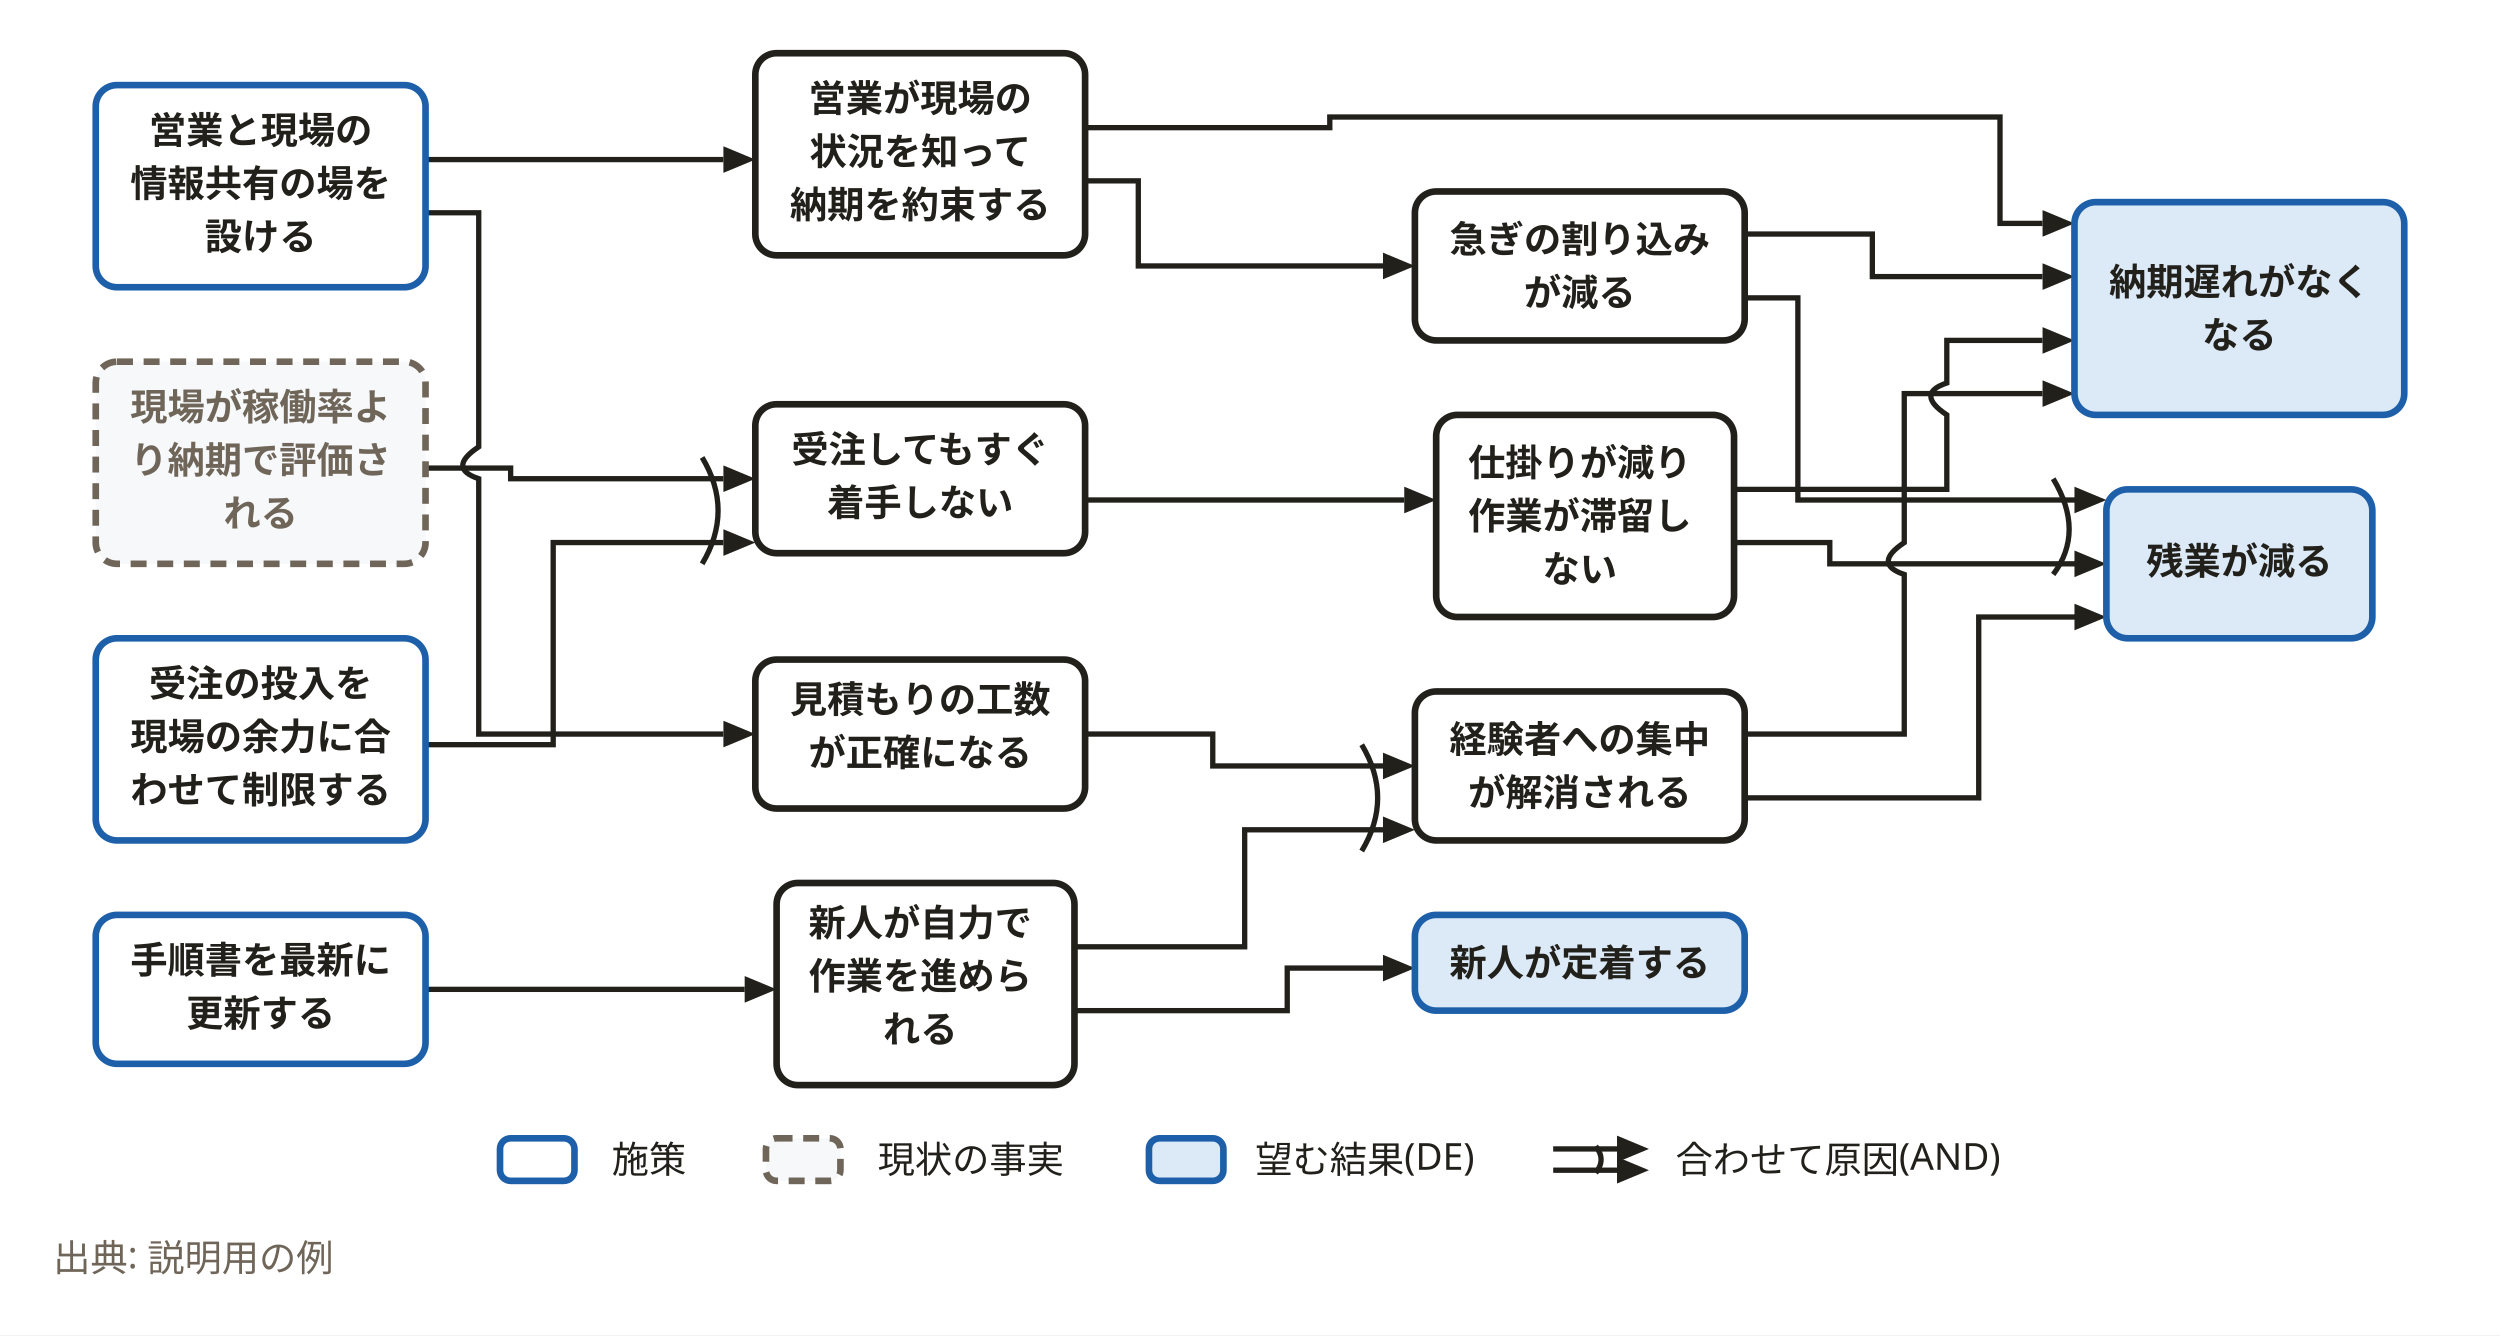
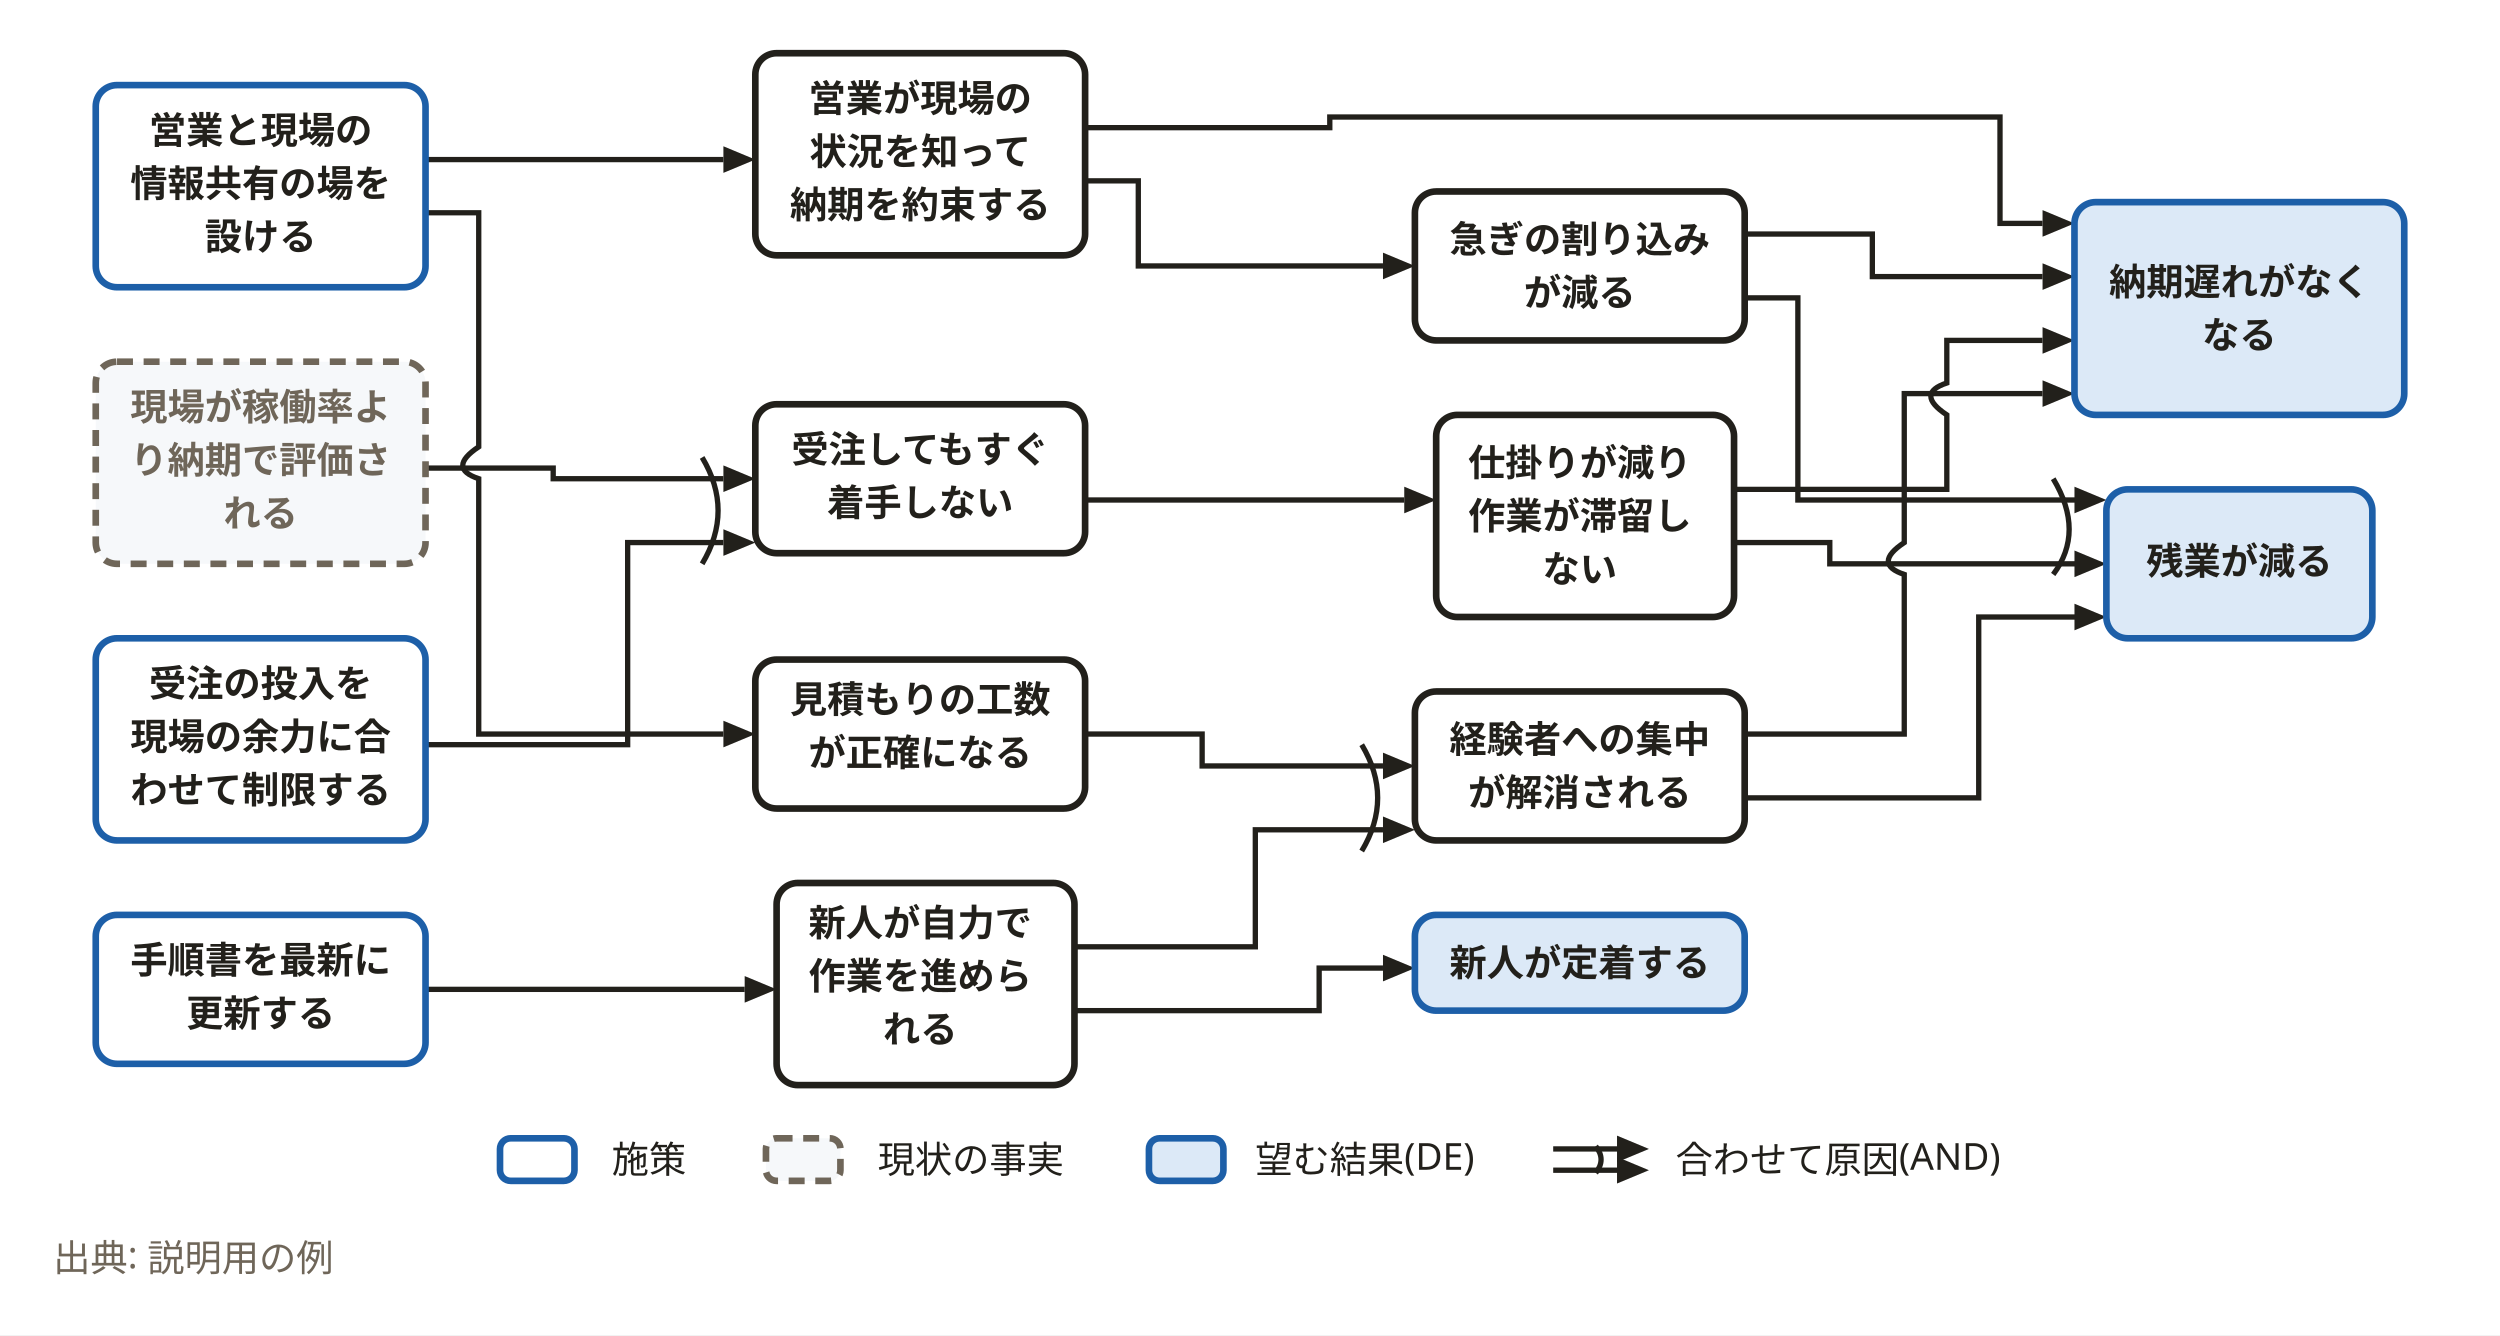
<svg xmlns="http://www.w3.org/2000/svg" width="940" height="502" viewBox="0 0 940 502" role="img" aria-labelledby="svg-title">
  <style>
    text { font-family: 'Hiragino Sans','Hiragino Kaku Gothic ProN','Yu Gothic','YuGothic',Meiryo,'Noto Sans JP',sans-serif; }
    .emoji { font-family: 'Noto Color Emoji','Segoe UI Emoji',sans-serif; }
  </style>
  <rect x="0" y="0" width="940" height="502" fill="#ffffff" />
-   <path d="M160,280 L208,280 L208,204 L272,204" fill="none" stroke="#22201b" stroke-width="2" />
+   <path d="M160,280 L236,280 L236,204 L272,204" fill="none" stroke="#22201b" stroke-width="2" />
  <path d="M284,204 L272,209 L272,199 z" fill="#22201b" />
-   <path d="M160,176 L192,176 L192,180 L272,180" fill="none" stroke="#22201b" stroke-width="2" />
+   <path d="M160,176 L208,176 L208,180 L272,180" fill="none" stroke="#22201b" stroke-width="2" />
  <path d="M284,180 L272,185 L272,175 z" fill="#22201b" />
  <path d="M408,188 L528,188" fill="none" stroke="#22201b" stroke-width="2" />
  <path d="M540,188 L528,193 L528,183 z" fill="#22201b" />
  <path d="M160,60 L272,60" fill="none" stroke="#22201b" stroke-width="2" />
  <path d="M284,60 L272,65 L272,55 z" fill="#22201b" />
  <path d="M160,80 L180,80 L180,168 Q168,176 180,180 L180,276 L272,276" fill="none" stroke="#22201b" stroke-width="2" />
  <path d="M284,276 L272,281 L272,271 z" fill="#22201b" />
  <path d="M408,68 L428,68 L428,100 L520,100" fill="none" stroke="#22201b" stroke-width="2" />
  <path d="M532,100 L520,105 L520,95 z" fill="#22201b" />
  <path d="M160,372 L280,372" fill="none" stroke="#22201b" stroke-width="2" />
  <path d="M292,372 L280,377 L280,367 z" fill="#22201b" />
-   <path d="M404,356 L468,356 L468,312 L520,312" fill="none" stroke="#22201b" stroke-width="2" />
+   <path d="M404,356 L472,356 L472,312 L520,312" fill="none" stroke="#22201b" stroke-width="2" />
  <path d="M532,312 L520,317 L520,307 z" fill="#22201b" />
-   <path d="M408,276 L456,276 L456,288 L520,288" fill="none" stroke="#22201b" stroke-width="2" />
+   <path d="M408,276 L452,276 L452,288 L520,288" fill="none" stroke="#22201b" stroke-width="2" />
  <path d="M532,288 L520,293 L520,283 z" fill="#22201b" />
  <path d="M652,184 L732,184 L732,156 Q720,148 732,144 L732,128 L768,128" fill="none" stroke="#22201b" stroke-width="2" />
  <path d="M780,128 L768,133 L768,123 z" fill="#22201b" />
  <path d="M656,88 L704,88 L704,104 L768,104" fill="none" stroke="#22201b" stroke-width="2" />
  <path d="M780,104 L768,109 L768,99 z" fill="#22201b" />
  <path d="M656,276 L716,276 L716,216 Q704,212 716,204 L716,148 L768,148" fill="none" stroke="#22201b" stroke-width="2" />
  <path d="M780,148 L768,153 L768,143 z" fill="#22201b" />
  <path d="M408,48 L500,48 L500,44 L752,44 L752,84 L768,84" fill="none" stroke="#22201b" stroke-width="2" />
  <path d="M780,84 L768,89 L768,79 z" fill="#22201b" />
  <path d="M652,204 L688,204 L688,212 L784,212" fill="none" stroke="#22201b" stroke-width="2" />
  <path d="M792,212 L780,217 L780,207 z" fill="#22201b" />
  <path d="M656,112 L676,112 L676,188 L784,188" fill="none" stroke="#22201b" stroke-width="2" />
  <path d="M792,188 L780,193 L780,183 z" fill="#22201b" />
  <path d="M656,300 L744,300 L744,232 L784,232" fill="none" stroke="#22201b" stroke-width="2" />
  <path d="M792,232 L780,237 L780,227 z" fill="#22201b" />
-   <path d="M404,380 L484,380 L484,364 L520,364" fill="none" stroke="#22201b" stroke-width="2" />
+   <path d="M404,380 L496,380 L496,364 L520,364" fill="none" stroke="#22201b" stroke-width="2" />
  <path d="M532,364 L520,369 L520,359 z" fill="#22201b" />
  <path d="M264,172 Q276,192 264,212" fill="none" stroke="#22201b" stroke-width="2" />
  <path d="M512,280 Q524,300 512,320" fill="none" stroke="#22201b" stroke-width="2" />
  <path d="M772,180 Q784,200 772,216" fill="none" stroke="#22201b" stroke-width="2" />
  <rect x="36" y="240" width="124" height="76" rx="8" fill="#ffffff" stroke="#1d5fa8" stroke-width="2.5" />
  <rect x="36" y="32" width="124" height="76" rx="8" fill="#ffffff" stroke="#1d5fa8" stroke-width="2.5" />
  <rect x="36" y="344" width="124" height="56" rx="8" fill="#ffffff" stroke="#1d5fa8" stroke-width="2.5" />
  <rect x="36" y="136" width="124" height="76" rx="8" fill="#f6f8fa" stroke="#6f6659" stroke-width="2.5" stroke-dasharray="6,4" />
  <rect x="284" y="152" width="124" height="56" rx="8" fill="#ffffff" stroke="#22201b" stroke-width="2.5" />
  <rect x="540" y="156" width="112" height="76" rx="8" fill="#ffffff" stroke="#22201b" stroke-width="2.5" />
  <rect x="284" y="20" width="124" height="76" rx="8" fill="#ffffff" stroke="#22201b" stroke-width="2.5" />
  <rect x="532" y="72" width="124" height="56" rx="8" fill="#ffffff" stroke="#22201b" stroke-width="2.5" />
  <rect x="284" y="248" width="124" height="56" rx="8" fill="#ffffff" stroke="#22201b" stroke-width="2.5" />
  <rect x="292" y="332" width="112" height="76" rx="8" fill="#ffffff" stroke="#22201b" stroke-width="2.5" />
  <rect x="532" y="260" width="124" height="56" rx="8" fill="#ffffff" stroke="#22201b" stroke-width="2.5" />
  <rect x="780" y="76" width="124" height="80" rx="8" fill="#dce9f7" stroke="#1d5fa8" stroke-width="2.5" />
  <rect x="792" y="184" width="100" height="56" rx="8" fill="#dce9f7" stroke="#1d5fa8" stroke-width="2.5" />
  <rect x="532" y="344" width="124" height="36" rx="8" fill="#dce9f7" stroke="#1d5fa8" stroke-width="2.5" />
  <text x="98" y="262" text-anchor="middle" font-size="14" font-weight="700" fill="#22201b">受注の投入を</text>
  <text x="98" y="282" text-anchor="middle" font-size="14" font-weight="700" fill="#22201b">現場の余力に合</text>
  <text x="98" y="302" text-anchor="middle" font-size="14" font-weight="700" fill="#22201b">わせて制限する</text>
  <text x="98" y="54" text-anchor="middle" font-size="14" font-weight="700" fill="#22201b">営業と現場の</text>
  <text x="98" y="74" text-anchor="middle" font-size="14" font-weight="700" fill="#22201b">情報共有の場を</text>
  <text x="98" y="94" text-anchor="middle" font-size="14" font-weight="700" fill="#22201b">設ける</text>
  <text x="98" y="366" text-anchor="middle" font-size="14" font-weight="700" fill="#22201b">手順書を最新に</text>
  <text x="98" y="386" text-anchor="middle" font-size="14" font-weight="700" fill="#22201b">更新する</text>
  <text x="98" y="158" text-anchor="middle" font-size="14" font-weight="700" fill="#6f6659">現場が稼働率よ</text>
  <text x="98" y="178" text-anchor="middle" font-size="14" font-weight="700" fill="#6f6659">り納期で評価さ</text>
  <text x="98" y="198" text-anchor="middle" font-size="14" font-weight="700" fill="#6f6659">れる</text>
  <text x="346" y="174" text-anchor="middle" font-size="14" font-weight="700" fill="#22201b">受注してもすぐ</text>
  <text x="346" y="194" text-anchor="middle" font-size="14" font-weight="700" fill="#22201b">着手しない</text>
  <text x="594" y="179" text-anchor="middle" font-size="14" font-weight="700" fill="#22201b">仕掛りが減り</text>
  <text x="594" y="199" text-anchor="middle" font-size="14" font-weight="700" fill="#22201b">作業が滞留し</text>
  <text x="594" y="219" text-anchor="middle" font-size="14" font-weight="700" fill="#22201b">ない</text>
  <text x="346" y="42" text-anchor="middle" font-size="14" font-weight="700" fill="#22201b">営業が現場の</text>
  <text x="346" y="62" text-anchor="middle" font-size="14" font-weight="700" fill="#22201b">状況を知って</text>
  <text x="346" y="82" text-anchor="middle" font-size="14" font-weight="700" fill="#22201b">納期を約束する</text>
  <text x="594" y="95" text-anchor="middle" font-size="14" font-weight="700" fill="#22201b">急ぎの割り込み</text>
  <text x="594" y="115" text-anchor="middle" font-size="14" font-weight="700" fill="#22201b">が減る</text>
  <text x="346" y="268" text-anchor="middle" font-size="14" font-weight="700" fill="#22201b">見積もりの工数</text>
  <text x="346" y="288" text-anchor="middle" font-size="14" font-weight="700" fill="#22201b">が正確になる</text>
  <text x="346" y="352" text-anchor="middle" font-size="14" font-weight="700" fill="#22201b">新人が自力で</text>
  <text x="346" y="372" text-anchor="middle" font-size="14" font-weight="700" fill="#22201b">作業を進めら</text>
  <text x="346" y="392" text-anchor="middle" font-size="14" font-weight="700" fill="#22201b">れる</text>
  <text x="594" y="283" text-anchor="middle" font-size="14" font-weight="700" fill="#22201b">経験者への集中</text>
  <text x="594" y="303" text-anchor="middle" font-size="14" font-weight="700" fill="#22201b">が解消される</text>
  <text x="842" y="111" text-anchor="middle" font-size="14" font-weight="700" fill="#22201b">納期遅れがなく</text>
  <text x="842" y="131" text-anchor="middle" font-size="14" font-weight="700" fill="#22201b">なる</text>
  <text x="842" y="216" text-anchor="middle" font-size="14" font-weight="700" fill="#22201b">残業が減る</text>
  <text x="594" y="367" text-anchor="middle" font-size="14" font-weight="700" fill="#22201b">新人が定着する</text>
  <rect x="188" y="428" width="28" height="16" rx="4" fill="#ffffff" stroke="#1d5fa8" stroke-width="2.5" />
  <text x="230" y="441" font-size="14" fill="#22201b">施策</text>
  <rect x="288" y="428" width="28" height="16" rx="4" fill="#f6f8fa" stroke="#6f6659" stroke-width="2.5" stroke-dasharray="6,4" />
  <text x="330" y="441" font-size="14" fill="#22201b">現状の事実</text>
  <rect x="432" y="428" width="28" height="16" rx="4" fill="#dce9f7" stroke="#1d5fa8" stroke-width="2.5" />
  <text x="472" y="441" font-size="14" fill="#22201b">望む結果(DE)</text>
  <path d="M584,432 L612,432" fill="none" stroke="#22201b" stroke-width="2" />
  <path d="M620,432 L608,437 L608,427 z" fill="#22201b" />
  <path d="M584,440 L612,440" fill="none" stroke="#22201b" stroke-width="2" />
  <path d="M620,440 L608,445 L608,435 z" fill="#22201b" />
  <path d="M600,431 Q604,436 600,441" fill="none" stroke="#22201b" stroke-width="2" />
  <text x="630" y="441" font-size="14" fill="#22201b">合わせて原因(AND)</text>
  <text x="20" y="478" font-size="14" font-weight="400" fill="#6f6659">出典: 説明用の例</text>
</svg>
